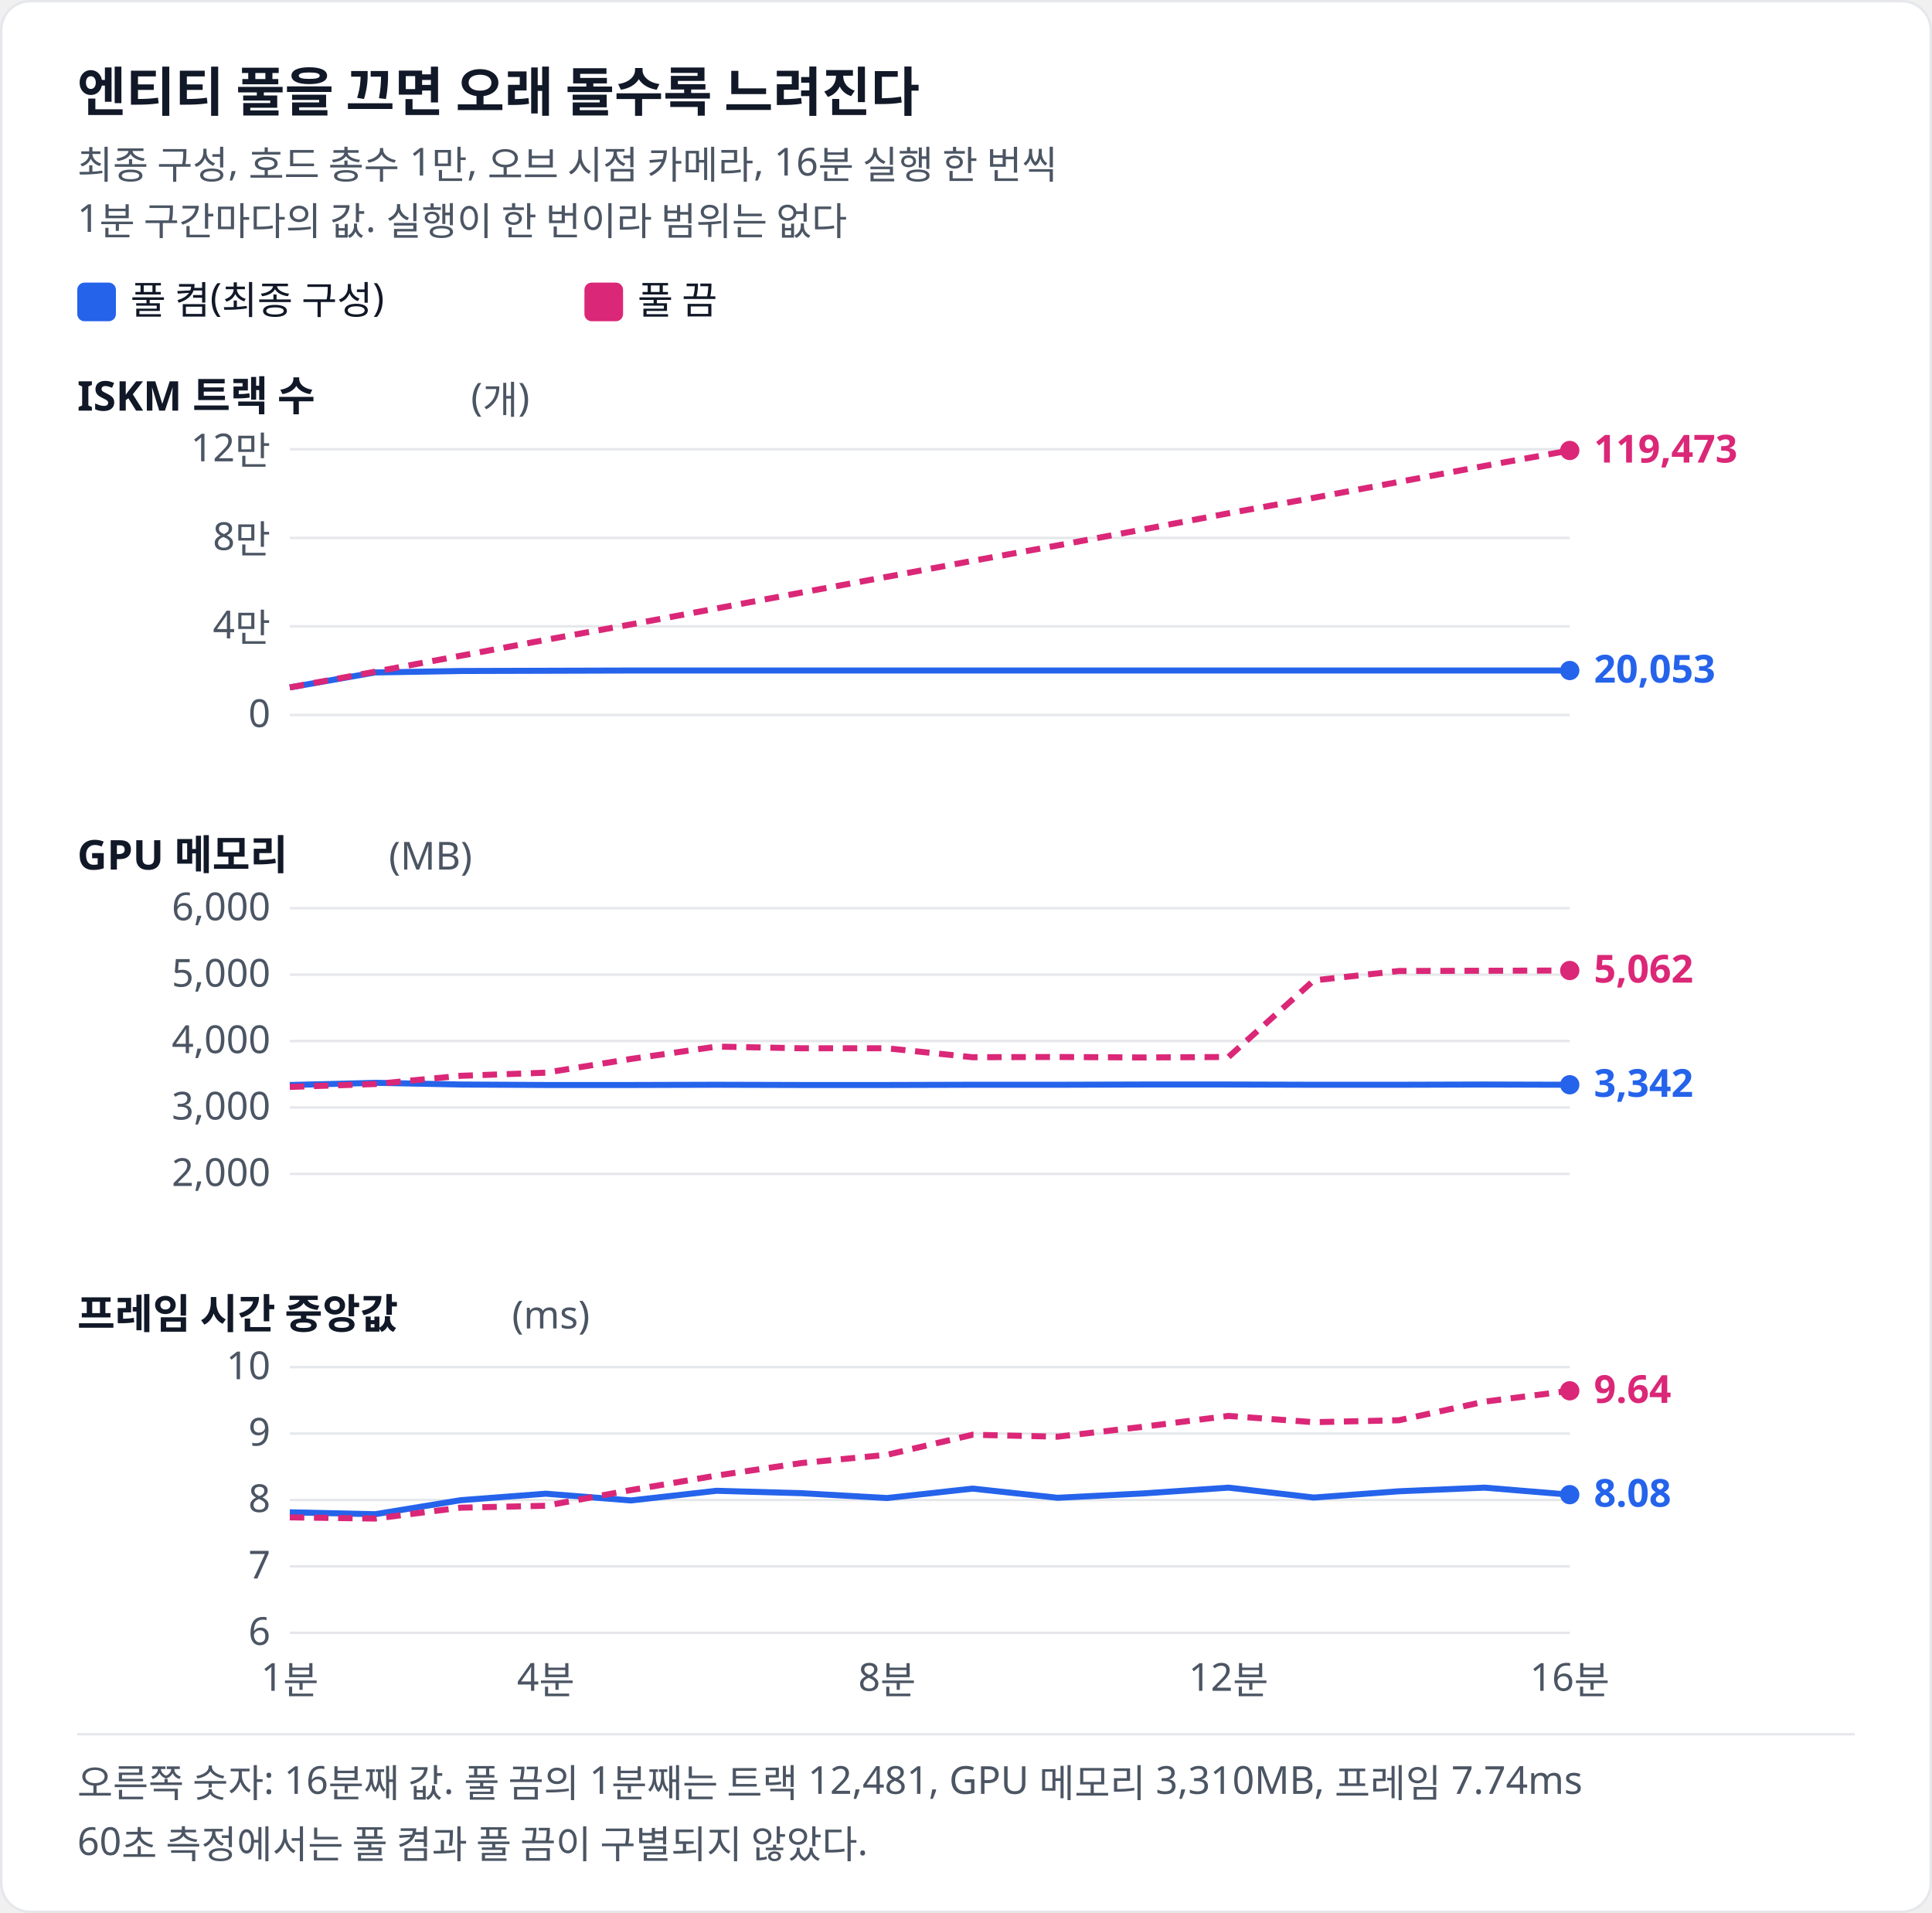
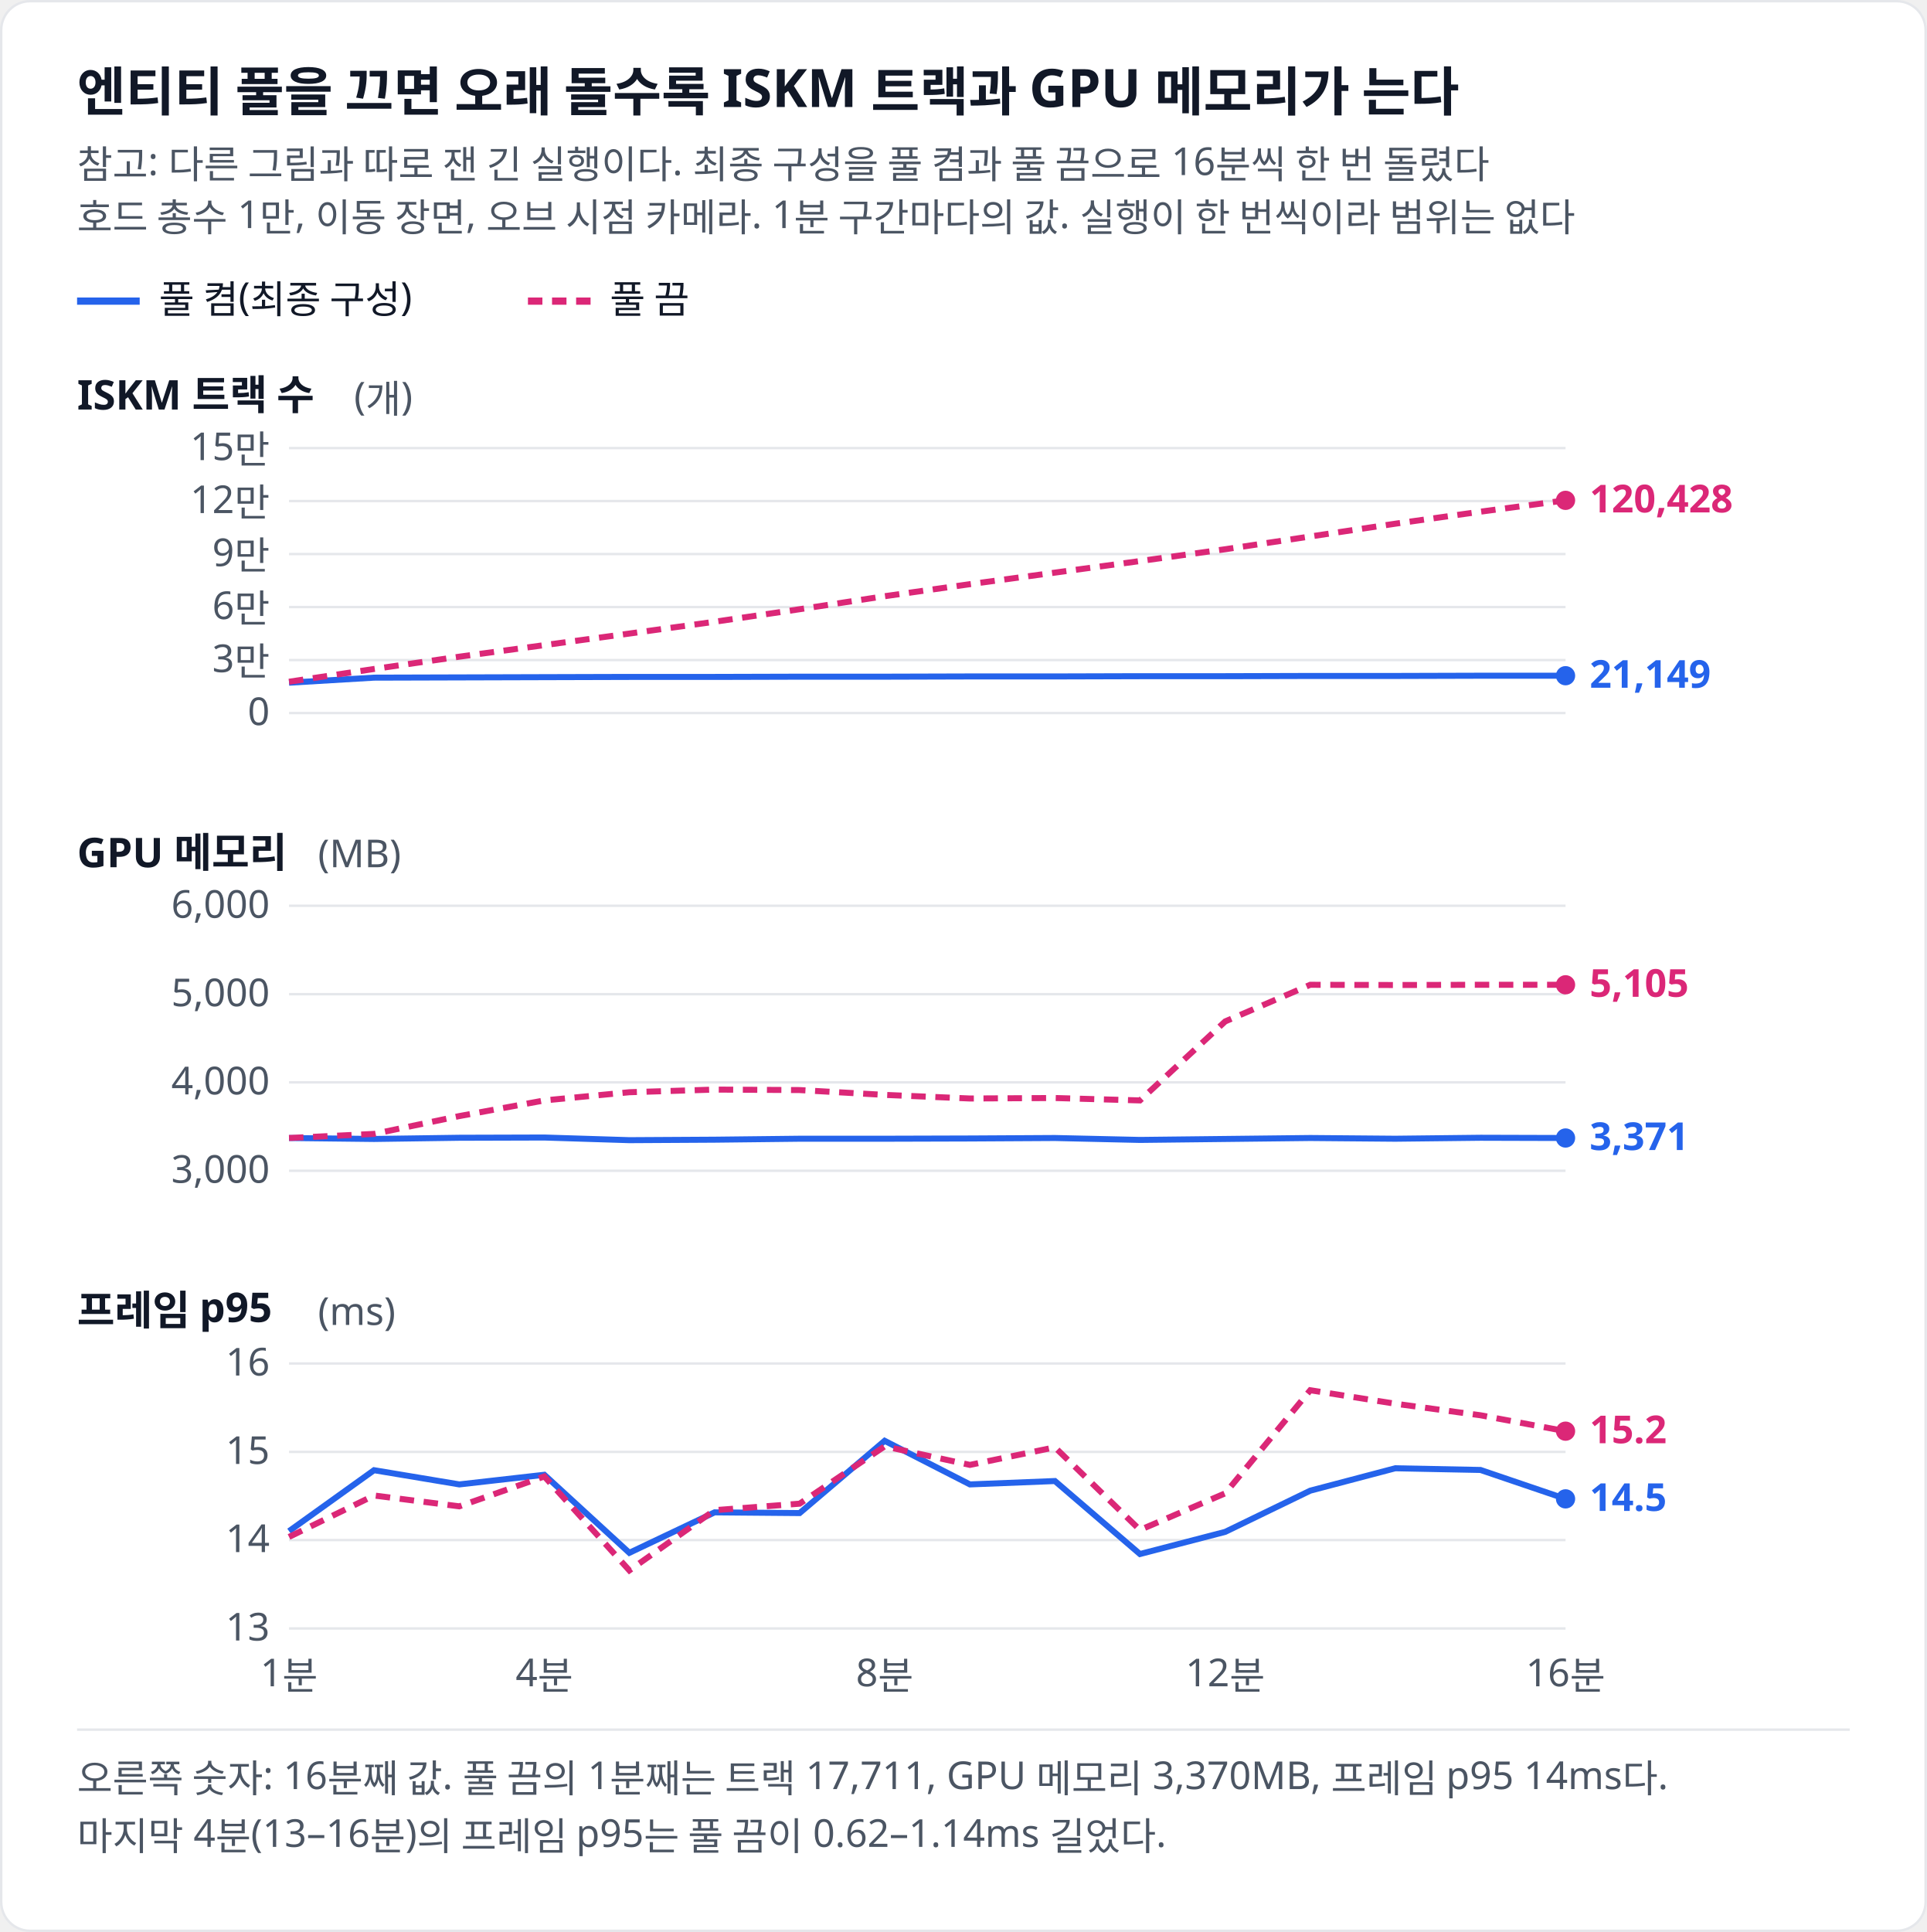
- <svg xmlns="http://www.w3.org/2000/svg" width="800" height="792" viewBox="0 0 800 792" font-family="Malgun Gothic, Apple SD Gothic Neo, Noto Sans KR, Segoe UI, sans-serif" font-size="16" fill="#111827">
-   <rect x="0.5" y="0.5" width="799" height="791" rx="12" fill="#ffffff" stroke="#e5e7eb" />
-   <text x="32" y="46" font-size="22" font-weight="700">엔티티 풀을 끄면 오래 돌수록 느려진다</text>
-   <text x="32" y="74" font-size="16" fill="#4b5563">최종 구성, 호드 총수 1만, 오브 시점 카메라, 16분 실행 한 번씩</text>
-   <text x="32" y="96" font-size="16" fill="#4b5563">1분 구간마다의 값. 실행이 한 번이라 범위는 없다</text>
-   <rect x="32" y="117" width="16" height="16" rx="3" fill="#2563eb" />
-   <text x="54" y="130" font-size="16">풀 켬(최종 구성)</text>
-   <rect x="242" y="117" width="16" height="16" rx="3" fill="#db2777" />
-   <text x="264" y="130" font-size="16">풀 끔</text>
+ <svg xmlns="http://www.w3.org/2000/svg" width="800" height="802" viewBox="0 0 800 802" font-family="Malgun Gothic, Apple SD Gothic Neo, Noto Sans KR, Segoe UI, sans-serif" font-size="16" fill="#111827">
+   <rect x="0.5" y="0.5" width="799" height="801" rx="12" fill="#ffffff" stroke="#e5e7eb" />
+   <text x="32" y="46" font-size="22" font-weight="700">엔티티 풀을 끄면 오래 돌수록 ISKM 트랙과 GPU 메모리가 는다</text>
+   <text x="32" y="74" font-size="16" fill="#4b5563">참고: 다른 그림과 따로 잰 긴 실행이다. 최종 구성을 풀 켬과 풀 끔으로 16분씩 한 번 돌렸다</text>
+   <text x="32" y="96" font-size="16" fill="#4b5563">호드 총수 1만, 이동 장면, 오브 시점 카메라. 1분 구간마다의 값. 실행이 한 번씩이라 범위는 없다</text>
+   <line x1="32" y1="125" x2="58" y2="125" stroke="#2563eb" stroke-width="3" />
+   <text x="66" y="130" font-size="16">풀 켬(최종 구성)</text>
+   <line x1="219.2" y1="125" x2="245.2" y2="125" stroke="#db2777" stroke-width="3" stroke-dasharray="6 4" />
+   <text x="253.2" y="130" font-size="16">풀 끔</text>
  <text x="32" y="170" font-size="17" font-weight="700">ISKM 트랙 수</text>
-   <text x="195" y="170" font-size="16" fill="#4b5563">(개)</text>
+   <text x="147" y="170" font-size="16" fill="#4b5563">(개)</text>
  <line x1="120" y1="296.0" x2="650" y2="296.0" stroke="#e5e7eb" />
  <text x="112" y="301.0" text-anchor="end" font-size="16" fill="#4b5563">0</text>
-   <line x1="120" y1="259.3" x2="650" y2="259.3" stroke="#e5e7eb" />
-   <text x="112" y="264.3" text-anchor="end" font-size="16" fill="#4b5563">4만</text>
-   <line x1="120" y1="222.7" x2="650" y2="222.7" stroke="#e5e7eb" />
-   <text x="112" y="227.7" text-anchor="end" font-size="16" fill="#4b5563">8만</text>
+   <line x1="120" y1="274.0" x2="650" y2="274.0" stroke="#e5e7eb" />
+   <text x="112" y="279.0" text-anchor="end" font-size="16" fill="#4b5563">3만</text>
+   <line x1="120" y1="252.0" x2="650" y2="252.0" stroke="#e5e7eb" />
+   <text x="112" y="257.0" text-anchor="end" font-size="16" fill="#4b5563">6만</text>
+   <line x1="120" y1="230.0" x2="650" y2="230.0" stroke="#e5e7eb" />
+   <text x="112" y="235.0" text-anchor="end" font-size="16" fill="#4b5563">9만</text>
+   <line x1="120" y1="208.0" x2="650" y2="208.0" stroke="#e5e7eb" />
+   <text x="112" y="213.0" text-anchor="end" font-size="16" fill="#4b5563">12만</text>
  <line x1="120" y1="186.0" x2="650" y2="186.0" stroke="#e5e7eb" />
-   <text x="112" y="191.0" text-anchor="end" font-size="16" fill="#4b5563">12만</text>
-   <polyline points="120.0,284.6 155.3,278.4 190.7,277.8 226.0,277.7 261.3,277.6 296.7,277.6 332.0,277.6 367.3,277.6 402.7,277.6 438.0,277.6 473.3,277.6 508.7,277.6 544.0,277.6 579.3,277.6 614.7,277.6 650.0,277.6" fill="none" stroke="#2563eb" stroke-width="2.5" />
-   <circle cx="650.0" cy="277.6" r="4" fill="#2563eb" />
-   <text x="660" y="282.6" font-size="16" font-weight="700" fill="#2563eb">20,053</text>
-   <polyline points="120.0,284.6 155.3,278.1 190.7,271.5 226.0,264.9 261.3,258.5 296.7,251.9 332.0,245.3 367.3,238.8 402.7,232.2 438.0,225.8 473.3,219.2 508.7,212.5 544.0,206.1 579.3,199.5 614.7,192.9 650.0,186.5" fill="none" stroke="#db2777" stroke-width="2.5" stroke-dasharray="6 4" />
-   <circle cx="650.0" cy="186.5" r="4" fill="#db2777" />
-   <text x="660" y="191.5" font-size="16" font-weight="700" fill="#db2777">119,473</text>
+   <text x="112" y="191.0" text-anchor="end" font-size="16" fill="#4b5563">15만</text>
+   <polyline points="120.0,283.4 155.3,281.3 190.7,281.2 226.0,281.1 261.3,281.0 296.7,281.0 332.0,280.9 367.3,280.9 402.7,280.8 438.0,280.8 473.3,280.7 508.7,280.7 544.0,280.6 579.3,280.6 614.7,280.5 650.0,280.5" fill="none" stroke="#2563eb" stroke-width="2.5" />
+   <polyline points="120.0,283.0 155.3,277.7 190.7,272.6 226.0,267.8 261.3,263.0 296.7,258.1 332.0,252.9 367.3,247.5 402.7,242.5 438.0,237.7 473.3,232.9 508.7,228.0 544.0,222.7 579.3,217.4 614.7,212.4 650.0,207.7" fill="none" stroke="#db2777" stroke-width="2.5" stroke-dasharray="6 4" />
+   <circle cx="650.0" cy="280.5" r="4" fill="#2563eb" />
+   <text x="660" y="285.5" font-size="16" font-weight="700" fill="#2563eb">21,149</text>
+   <circle cx="650.0" cy="207.7" r="4" fill="#db2777" />
+   <text x="660" y="212.7" font-size="16" font-weight="700" fill="#db2777">120,428</text>
  <text x="32" y="360" font-size="17" font-weight="700">GPU 메모리</text>
-   <text x="161" y="360" font-size="16" fill="#4b5563">(MB)</text>
+   <text x="132" y="360" font-size="16" fill="#4b5563">(MB)</text>
  <line x1="120" y1="486.0" x2="650" y2="486.0" stroke="#e5e7eb" />
-   <text x="112" y="491.0" text-anchor="end" font-size="16" fill="#4b5563">2,000</text>
-   <line x1="120" y1="458.5" x2="650" y2="458.5" stroke="#e5e7eb" />
-   <text x="112" y="463.5" text-anchor="end" font-size="16" fill="#4b5563">3,000</text>
-   <line x1="120" y1="431.0" x2="650" y2="431.0" stroke="#e5e7eb" />
-   <text x="112" y="436.0" text-anchor="end" font-size="16" fill="#4b5563">4,000</text>
-   <line x1="120" y1="403.5" x2="650" y2="403.5" stroke="#e5e7eb" />
-   <text x="112" y="408.5" text-anchor="end" font-size="16" fill="#4b5563">5,000</text>
+   <text x="112" y="491.0" text-anchor="end" font-size="16" fill="#4b5563">3,000</text>
+   <line x1="120" y1="449.3" x2="650" y2="449.3" stroke="#e5e7eb" />
+   <text x="112" y="454.3" text-anchor="end" font-size="16" fill="#4b5563">4,000</text>
+   <line x1="120" y1="412.7" x2="650" y2="412.7" stroke="#e5e7eb" />
+   <text x="112" y="417.7" text-anchor="end" font-size="16" fill="#4b5563">5,000</text>
  <line x1="120" y1="376.0" x2="650" y2="376.0" stroke="#e5e7eb" />
  <text x="112" y="381.0" text-anchor="end" font-size="16" fill="#4b5563">6,000</text>
-   <polyline points="120.0,449.2 155.3,448.3 190.7,449.0 226.0,449.2 261.3,449.2 296.7,449.1 332.0,449.2 367.3,449.2 402.7,449.1 438.0,449.1 473.3,449.0 508.7,449.0 544.0,449.1 579.3,449.1 614.7,449.0 650.0,449.1" fill="none" stroke="#2563eb" stroke-width="2.5" />
-   <circle cx="650.0" cy="449.1" r="4" fill="#2563eb" />
-   <text x="660" y="454.1" font-size="16" font-weight="700" fill="#2563eb">3,342</text>
-   <polyline points="120.0,450.0 155.3,448.8 190.7,445.4 226.0,444.1 261.3,438.4 296.7,433.3 332.0,434.0 367.3,434.0 402.7,437.7 438.0,437.6 473.3,437.8 508.7,437.6 544.0,405.9 579.3,402.0 614.7,401.9 650.0,401.8" fill="none" stroke="#db2777" stroke-width="2.5" stroke-dasharray="6 4" />
-   <circle cx="650.0" cy="401.8" r="4" fill="#db2777" />
-   <text x="660" y="406.8" font-size="16" font-weight="700" fill="#db2777">5,062</text>
-   <text x="32" y="550" font-size="17" font-weight="700">프레임 시간 중앙값</text>
-   <text x="212" y="550" font-size="16" fill="#4b5563">(ms)</text>
+   <polyline points="120.0,472.4 155.3,472.8 190.7,472.3 226.0,472.2 261.3,473.3 296.7,473.1 332.0,472.7 367.3,472.7 402.7,472.6 438.0,472.4 473.3,473.2 508.7,472.8 544.0,472.4 579.3,472.7 614.7,472.3 650.0,472.4" fill="none" stroke="#2563eb" stroke-width="2.5" />
+   <polyline points="120.0,472.4 155.3,470.7 190.7,463.3 226.0,456.8 261.3,453.4 296.7,452.3 332.0,452.5 367.3,454.5 402.7,456.0 438.0,455.8 473.3,456.8 508.7,424.0 544.0,408.8 579.3,408.9 614.7,408.8 650.0,408.8" fill="none" stroke="#db2777" stroke-width="2.5" stroke-dasharray="6 4" />
+   <circle cx="650.0" cy="472.4" r="4" fill="#2563eb" />
+   <text x="660" y="477.4" font-size="16" font-weight="700" fill="#2563eb">3,371</text>
+   <circle cx="650.0" cy="408.8" r="4" fill="#db2777" />
+   <text x="660" y="413.8" font-size="16" font-weight="700" fill="#db2777">5,105</text>
+   <text x="32" y="550" font-size="17" font-weight="700">프레임 p95</text>
+   <text x="132" y="550" font-size="16" fill="#4b5563">(ms)</text>
  <line x1="120" y1="676.0" x2="650" y2="676.0" stroke="#e5e7eb" />
-   <text x="112" y="681.0" text-anchor="end" font-size="16" fill="#4b5563">6</text>
-   <line x1="120" y1="648.5" x2="650" y2="648.5" stroke="#e5e7eb" />
-   <text x="112" y="653.5" text-anchor="end" font-size="16" fill="#4b5563">7</text>
-   <line x1="120" y1="621.0" x2="650" y2="621.0" stroke="#e5e7eb" />
-   <text x="112" y="626.0" text-anchor="end" font-size="16" fill="#4b5563">8</text>
-   <line x1="120" y1="593.5" x2="650" y2="593.5" stroke="#e5e7eb" />
-   <text x="112" y="598.5" text-anchor="end" font-size="16" fill="#4b5563">9</text>
+   <text x="112" y="681.0" text-anchor="end" font-size="16" fill="#4b5563">13</text>
+   <line x1="120" y1="639.3" x2="650" y2="639.3" stroke="#e5e7eb" />
+   <text x="112" y="644.3" text-anchor="end" font-size="16" fill="#4b5563">14</text>
+   <line x1="120" y1="602.7" x2="650" y2="602.7" stroke="#e5e7eb" />
+   <text x="112" y="607.7" text-anchor="end" font-size="16" fill="#4b5563">15</text>
  <line x1="120" y1="566.0" x2="650" y2="566.0" stroke="#e5e7eb" />
-   <text x="112" y="571.0" text-anchor="end" font-size="16" fill="#4b5563">10</text>
-   <polyline points="120.0,626.1 155.3,626.9 190.7,621.1 226.0,618.4 261.3,621.2 296.7,617.2 332.0,618.2 367.3,620.2 402.7,616.3 438.0,620.1 473.3,618.3 508.7,615.9 544.0,620.0 579.3,617.4 614.7,615.9 650.0,618.8" fill="none" stroke="#2563eb" stroke-width="2.5" />
-   <circle cx="650.0" cy="618.8" r="4" fill="#2563eb" />
-   <text x="660" y="623.8" font-size="16" font-weight="700" fill="#2563eb">8.08</text>
-   <polyline points="120.0,628.2 155.3,628.7 190.7,624.2 226.0,623.4 261.3,616.9 296.7,610.9 332.0,605.7 367.3,602.3 402.7,594.0 438.0,594.8 473.3,590.7 508.7,586.2 544.0,588.8 579.3,588.0 614.7,580.3 650.0,575.8" fill="none" stroke="#db2777" stroke-width="2.5" stroke-dasharray="6 4" />
-   <circle cx="650.0" cy="575.8" r="4" fill="#db2777" />
-   <text x="660" y="580.8" font-size="16" font-weight="700" fill="#db2777">9.64</text>
+   <text x="112" y="571.0" text-anchor="end" font-size="16" fill="#4b5563">16</text>
+   <polyline points="120.0,635.6 155.3,610.3 190.7,616.2 226.0,612.2 261.3,644.6 296.7,627.8 332.0,628.1 367.3,598.1 402.7,616.2 438.0,614.8 473.3,645.1 508.7,635.9 544.0,618.8 579.3,609.5 614.7,610.2 650.0,622.2" fill="none" stroke="#2563eb" stroke-width="2.5" />
+   <polyline points="120.0,638.0 155.3,620.8 190.7,625.3 226.0,612.9 261.3,651.9 296.7,626.9 332.0,624.2 367.3,600.4 402.7,608.1 438.0,600.8 473.3,635.1 508.7,619.9 544.0,577.1 579.3,582.7 614.7,587.5 650.0,594.1" fill="none" stroke="#db2777" stroke-width="2.5" stroke-dasharray="6 4" />
+   <circle cx="650.0" cy="622.2" r="4" fill="#2563eb" />
+   <text x="660" y="627.2" font-size="16" font-weight="700" fill="#2563eb">14.5</text>
+   <circle cx="650.0" cy="594.1" r="4" fill="#db2777" />
+   <text x="660" y="599.1" font-size="16" font-weight="700" fill="#db2777">15.2</text>
  <text x="120.0" y="700" text-anchor="middle" font-size="16" fill="#4b5563">1분</text>
  <text x="226.0" y="700" text-anchor="middle" font-size="16" fill="#4b5563">4분</text>
  <text x="367.3" y="700" text-anchor="middle" font-size="16" fill="#4b5563">8분</text>
  <text x="508.7" y="700" text-anchor="middle" font-size="16" fill="#4b5563">12분</text>
  <text x="650.0" y="700" text-anchor="middle" font-size="16" fill="#4b5563">16분</text>
  <line x1="32" y1="718" x2="768" y2="718" stroke="#e5e7eb" />
-   <text x="32" y="744" font-size="16" fill="#4b5563">오른쪽 숫자: 16분째 값. 풀 끔의 1분째는 트랙 12,481, GPU 메모리 3,310MB, 프레임 7.74ms</text>
-   <text x="32" y="768" font-size="16" fill="#4b5563">60초 측정에서는 풀 켬과 풀 끔이 구별되지 않았다.</text>
+   <text x="32" y="744" font-size="16" fill="#4b5563">오른쪽 숫자: 16분째 값. 풀 끔의 1분째는 트랙 17,711, GPU 메모리 3,370MB, 프레임 p95 14ms다.</text>
+   <text x="32" y="768" font-size="16" fill="#4b5563">마지막 4분(13–16분)의 프레임 p95는 풀 끔이 0.62–1.14ms 길었다.</text>
</svg>
